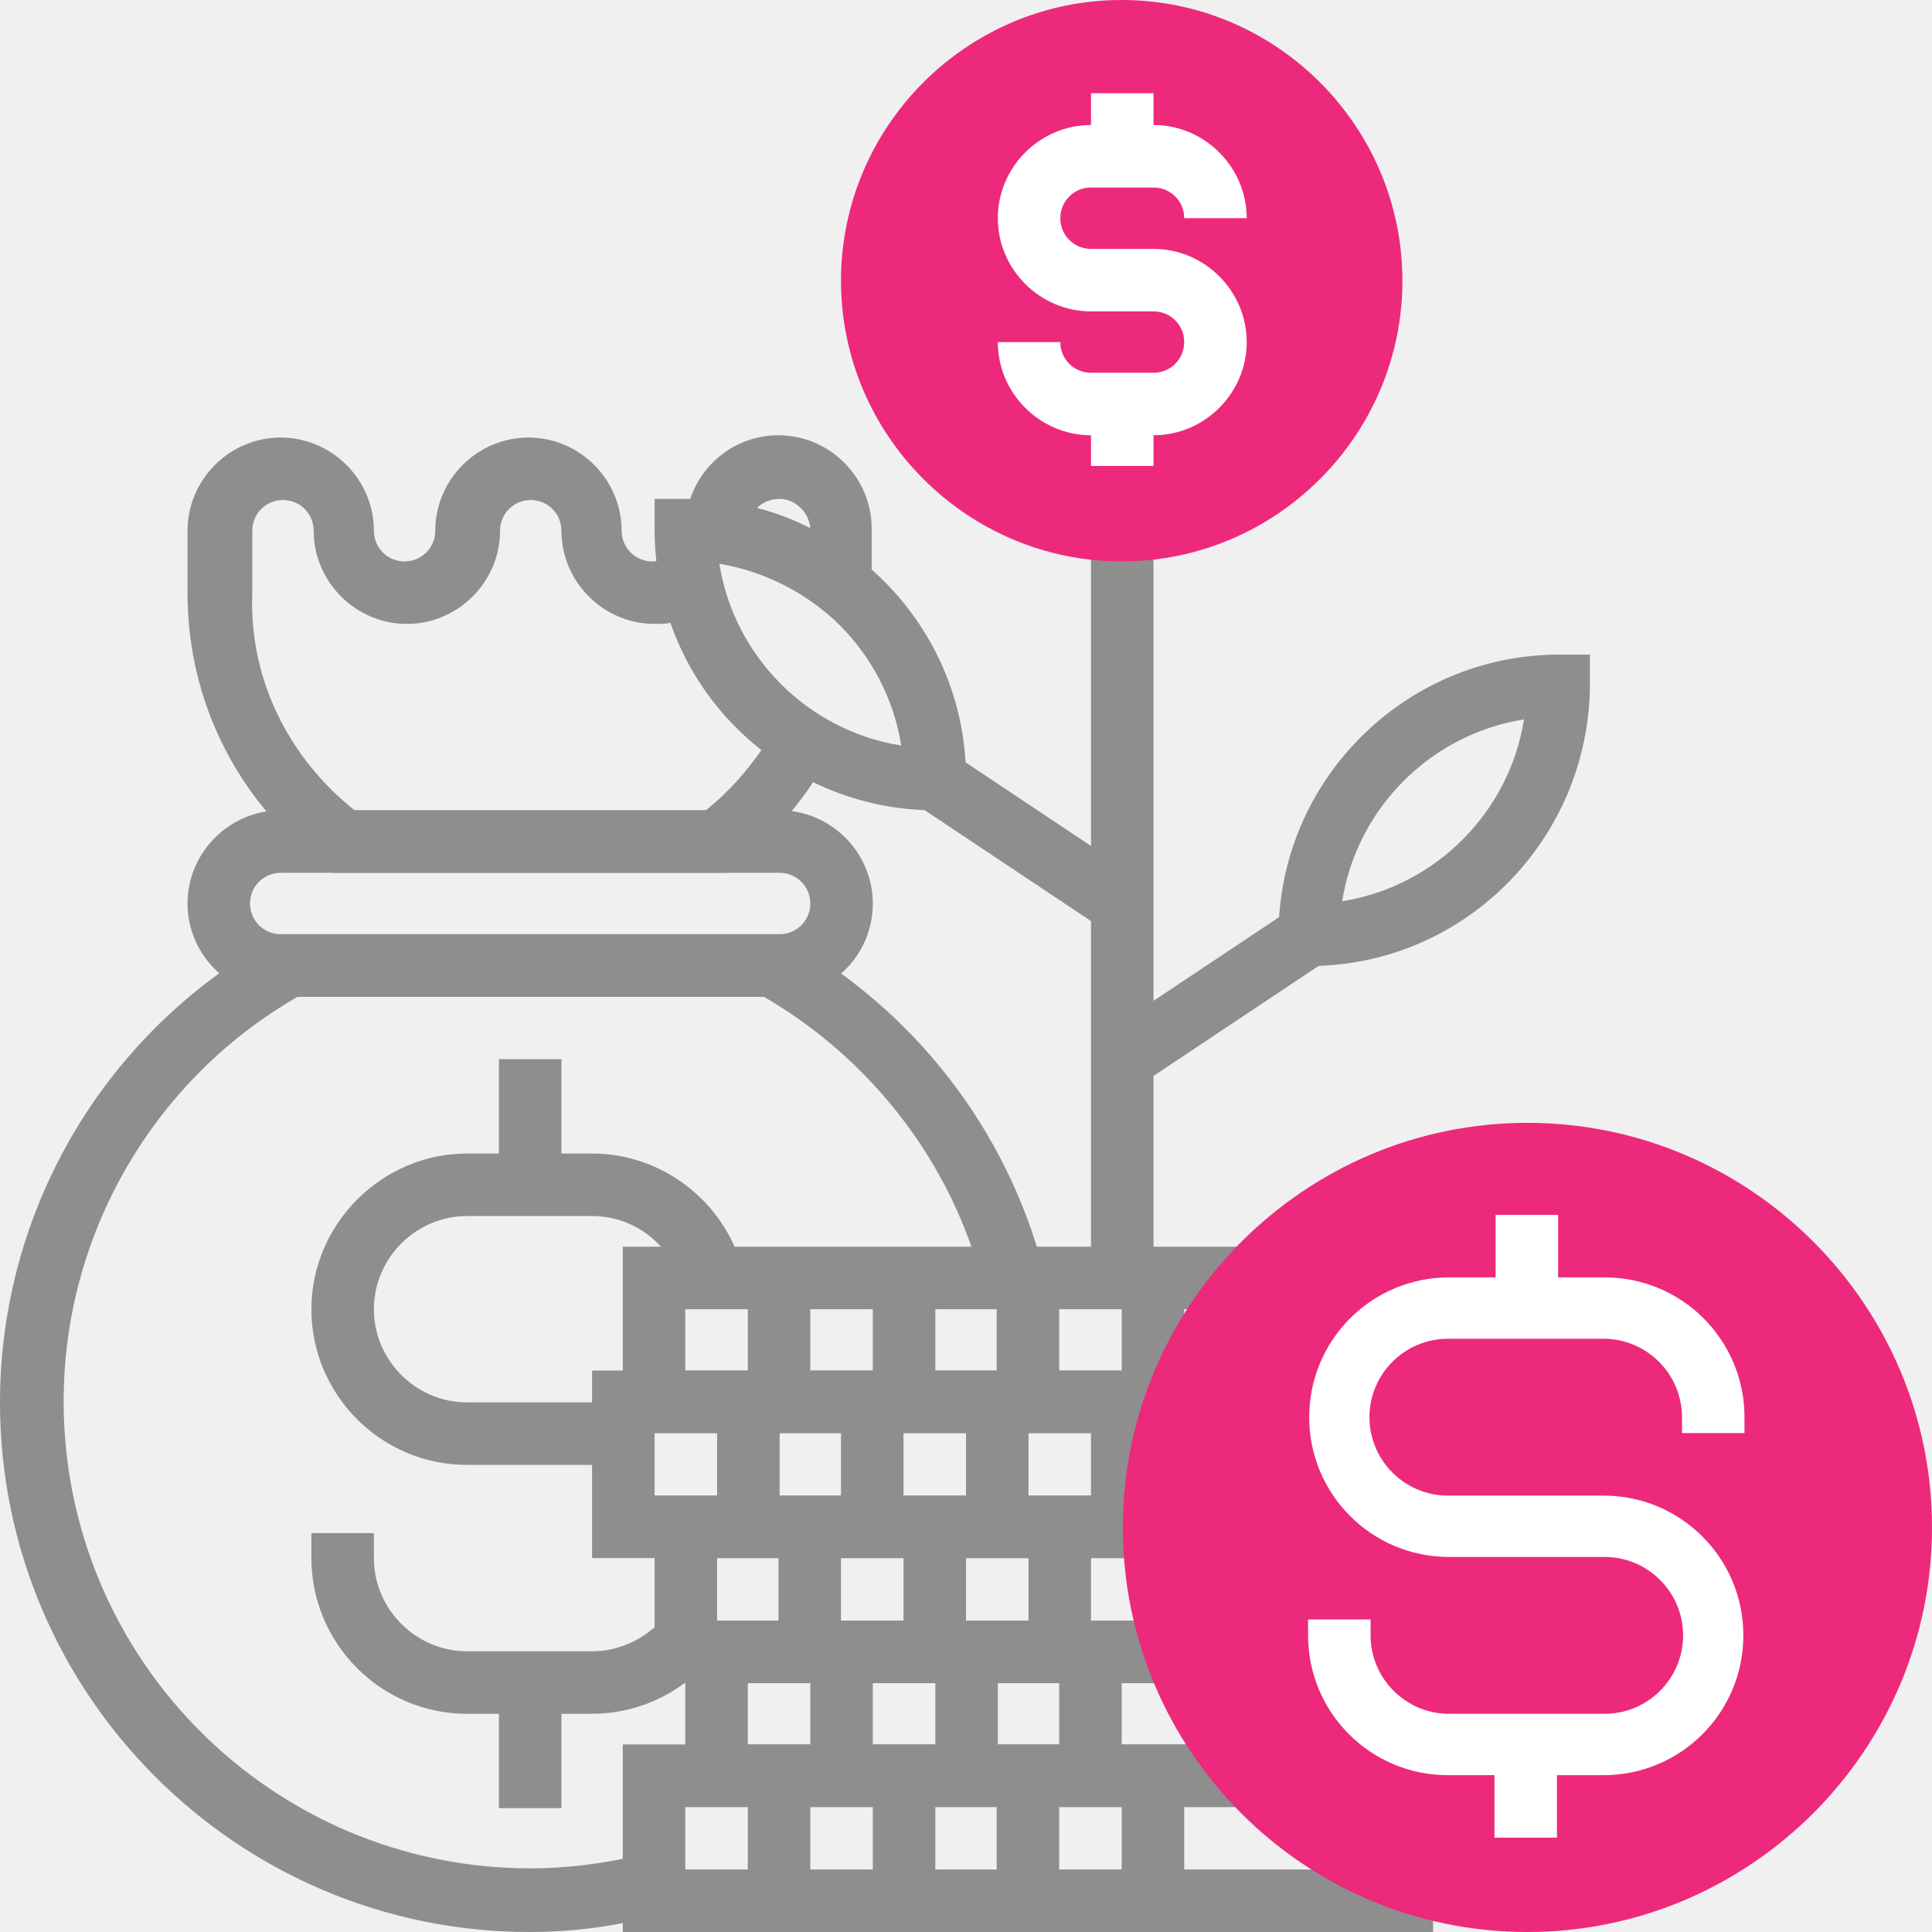
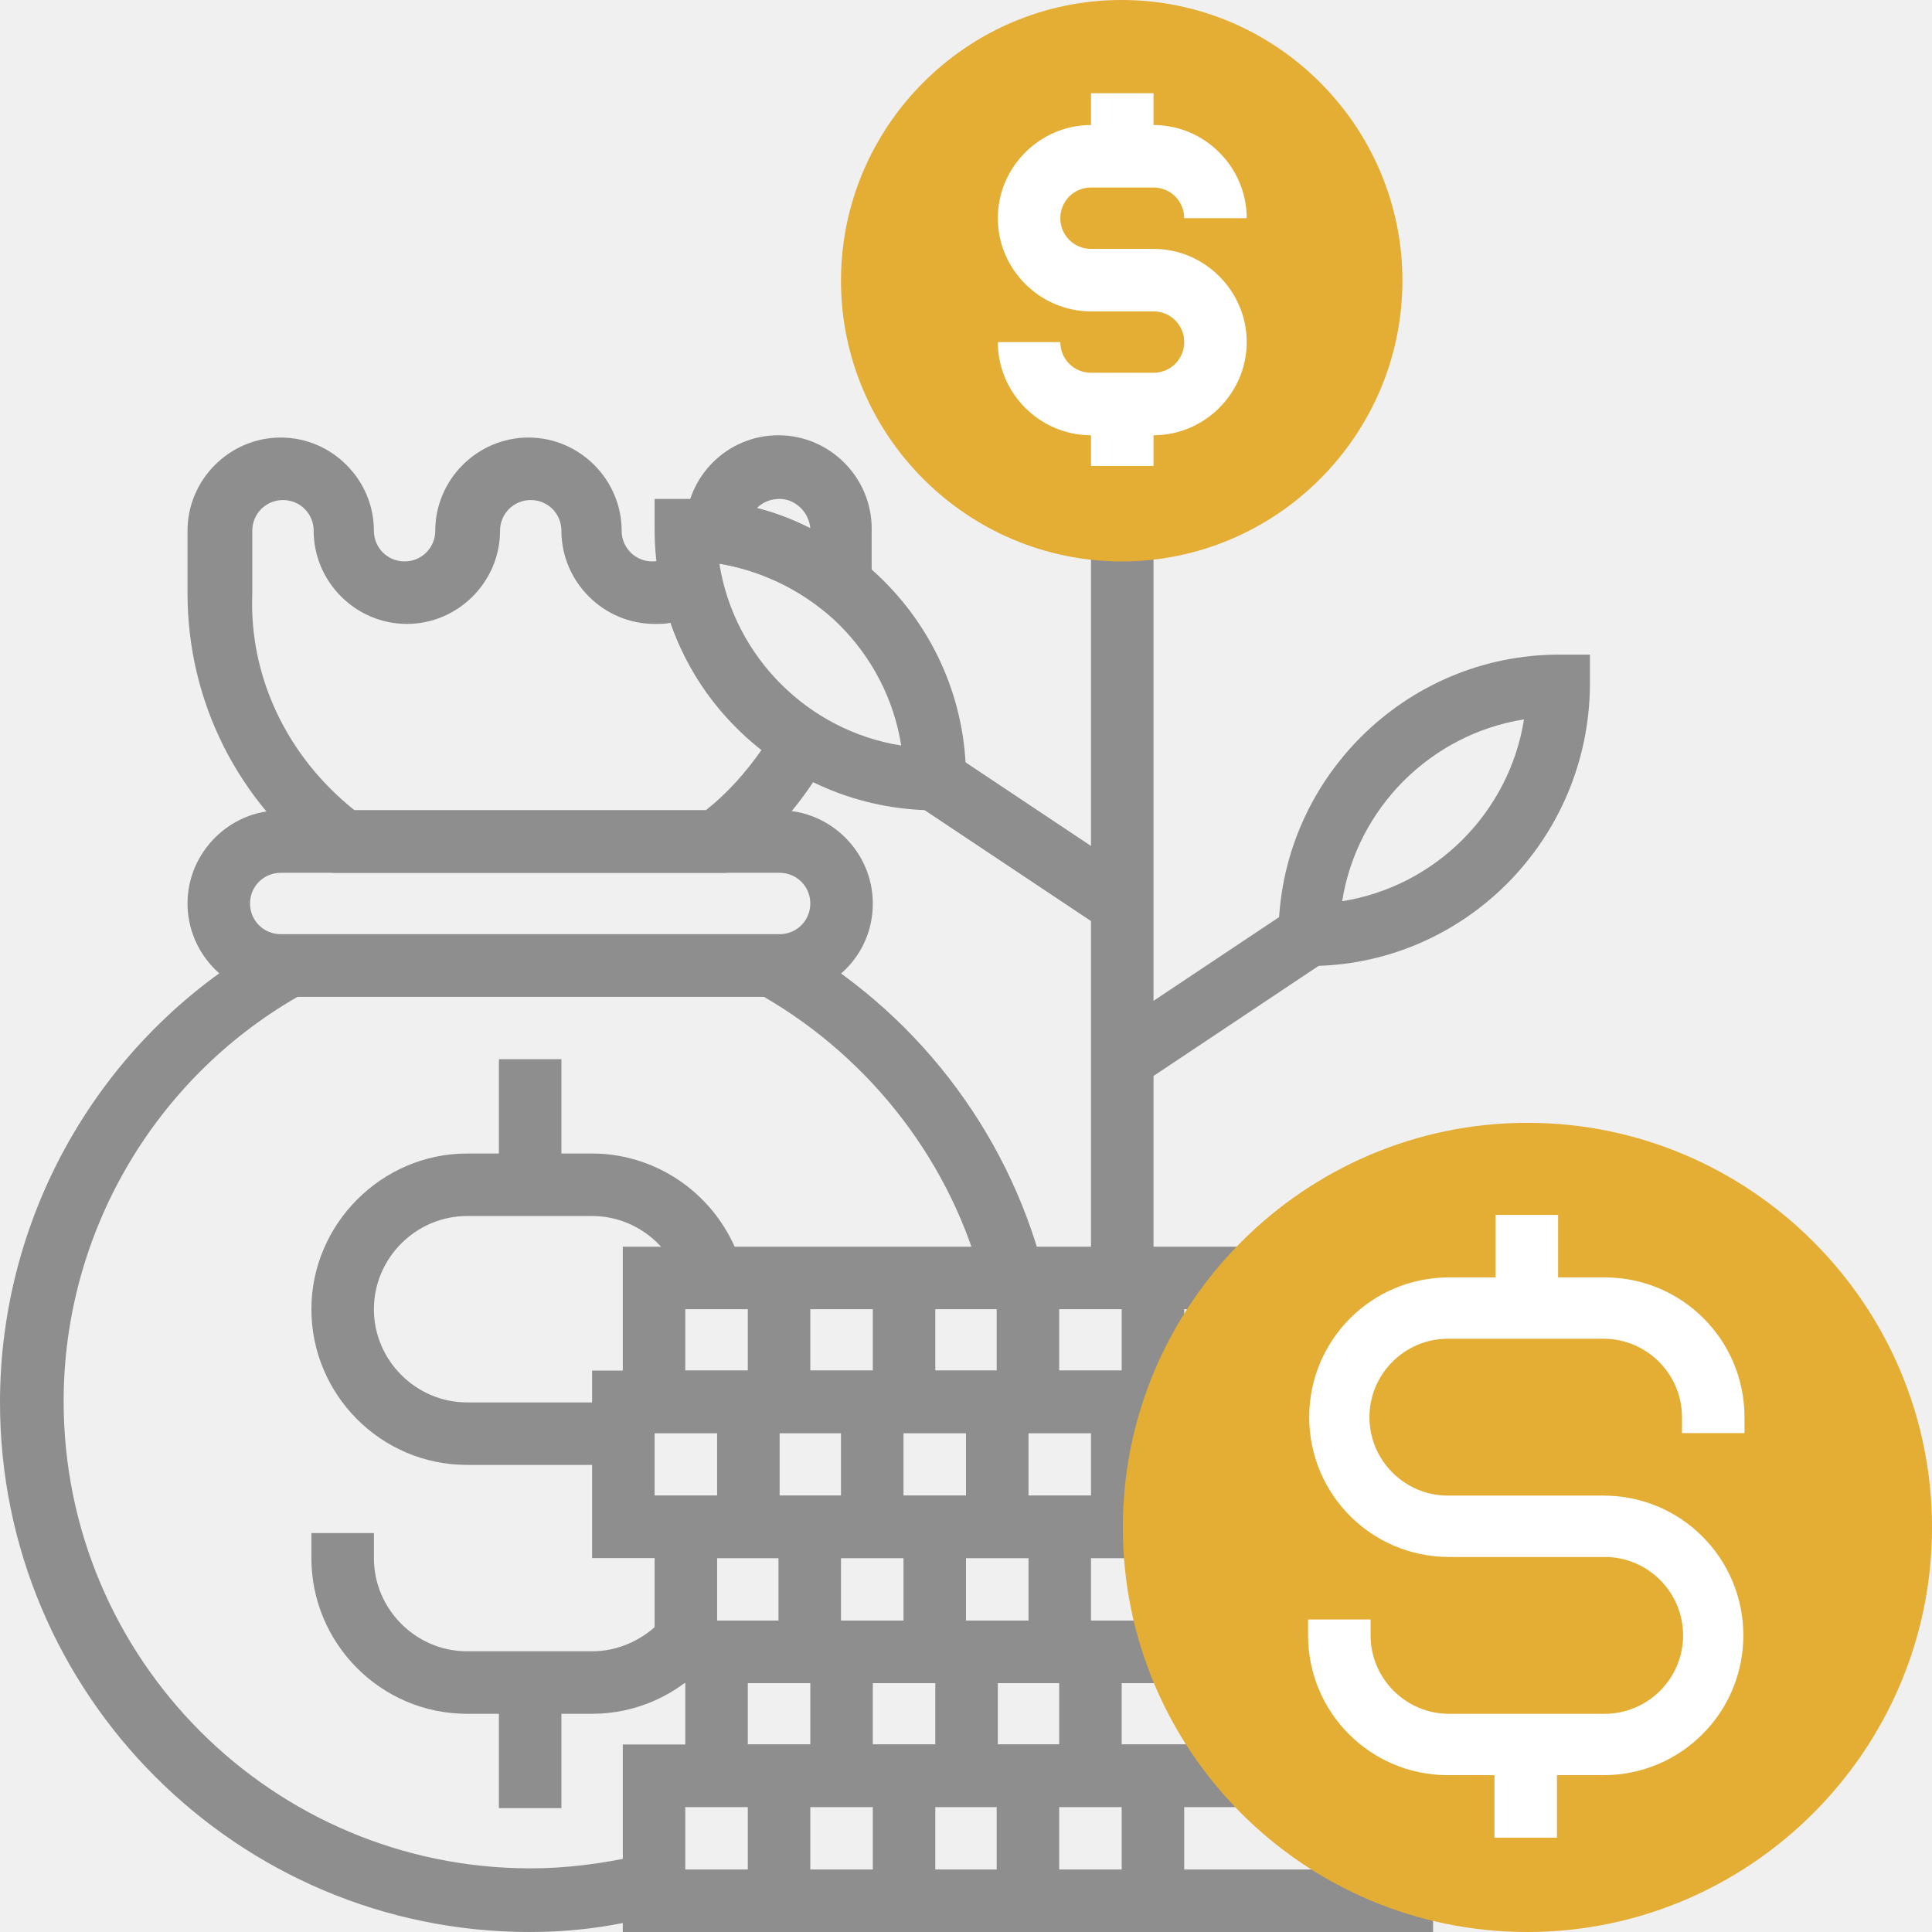
<svg xmlns="http://www.w3.org/2000/svg" version="1.1" id="Layer_1" x="0px" y="0px" viewBox="0 0 170 170" style="enable-background:new 0 0 170 170;" xml:space="preserve">
  <style type="text/css">
	.st0{fill:#8E8E8E;}
- 	.st1{fill:#ED297B;}
+ 	.st1{fill:#e4ad33;}
	.st2{fill:#FFFFFF;}
</style>
  <path class="st0" d="M46.6,170C20.9,170,0,149.1,0,123.4c0-16.9,9.2-32.6,24.1-40.8l0.6-0.3h43.9l0.6,0.3  c11.2,6.2,19.4,16.8,22.6,29.1l-5.3,1.4c-2.7-10.7-9.8-19.9-19.3-25.4h-41c-12.7,7.3-20.6,20.9-20.6,35.6  c0,22.7,18.4,41.1,41.1,41.1c3.1,0,6.2-0.4,9.4-1.1l1.3,5.3C53.7,169.6,50.1,170,46.6,170z" />
  <path class="st0" d="M52.1,150.8h-11c-7.6,0-13.7-6.2-13.7-13.7v-2.2h5.5v2.2c0,4.5,3.7,8.2,8.2,8.2h11c2.3,0,4.5-1,6.1-2.7l4,3.7  C59.6,149.2,55.9,150.8,52.1,150.8z" />
  <path class="st0" d="M54,129.1c-0.6-0.1-1.2-0.2-1.9-0.2h-11c-7.6,0-13.7-6.2-13.7-13.7s6.2-13.7,13.7-13.7h11  c6.1,0,11.5,4.1,13.2,10l-5.3,1.5c-1-3.5-4.2-6-7.9-6h-11c-4.5,0-8.2,3.7-8.2,8.2c0,4.5,3.7,8.2,8.2,8.2h11c1.1,0,2.1,0.1,3.1,0.4  L54,129.1z" />
  <rect x="43.9" y="93.2" class="st0" width="5.5" height="11" />
  <rect x="43.9" y="148.1" class="st0" width="5.5" height="11" />
  <path class="st0" d="M76.8,57.2l-4.5-3.6c-2.8-2.2-6.1-3.6-9.6-4.1l-2.5-0.3l0.1-2.8c0.1-4.5,3.7-8.1,8.2-8.1c4.5,0,8.2,3.7,8.2,8.2  V57.2z M66.6,44.7c1.6,0.4,3.2,1,4.7,1.8c-0.1-1.4-1.3-2.6-2.7-2.6C67.8,43.9,67.1,44.2,66.6,44.7z" />
  <path class="st0" d="M63.9,76.8H29.3l-0.7-0.5c-7.7-5.8-12.1-14.6-12.1-24.1v-5.5c0-4.5,3.7-8.2,8.2-8.2c4.5,0,8.2,3.7,8.2,8.2  c0,1.5,1.2,2.7,2.7,2.7c1.5,0,2.7-1.2,2.7-2.7c0-4.5,3.7-8.2,8.2-8.2c4.5,0,8.2,3.7,8.2,8.2c0,1.5,1.2,2.7,2.7,2.7  c0.7,0,1.3-0.3,1.6-0.5l3.4-2.5l0.9,4.1c1,5.1,4.2,9.6,8.6,12.4l2.2,1.4l-1.2,2.3c-2.1,3.8-5,7.2-8.4,9.7L63.9,76.8z M31.2,71.3  h30.9c1.9-1.5,3.5-3.3,4.9-5.3c-3.7-2.9-6.5-6.8-8-11.2c-0.4,0.1-0.9,0.1-1.4,0.1c-4.5,0-8.2-3.7-8.2-8.2c0-1.5-1.2-2.7-2.7-2.7  c-1.5,0-2.7,1.2-2.7,2.7c0,4.5-3.7,8.2-8.2,8.2c-4.5,0-8.2-3.7-8.2-8.2c0-1.5-1.2-2.7-2.7-2.7c-1.5,0-2.7,1.2-2.7,2.7v5.5  C21.9,59.6,25.3,66.6,31.2,71.3z" />
  <path class="st0" d="M68.5,87.7H24.7c-4.5,0-8.2-3.7-8.2-8.2c0-4.5,3.7-8.2,8.2-8.2h43.9c4.5,0,8.2,3.7,8.2,8.2  C76.8,84.1,73.1,87.7,68.5,87.7z M24.7,76.8c-1.5,0-2.7,1.2-2.7,2.7s1.2,2.7,2.7,2.7h43.9c1.5,0,2.7-1.2,2.7-2.7s-1.2-2.7-2.7-2.7  H24.7z" />
  <rect x="96" y="46.6" class="st0" width="5.5" height="65.8" />
  <path class="st1" d="M98.7,49.4C85.1,49.4,74,38.3,74,24.7S85.1,0,98.7,0c13.6,0,24.7,11.1,24.7,24.7S112.3,49.4,98.7,49.4z" />
  <path class="st2" d="M101.5,21.9H96c-1.5,0-2.7-1.2-2.7-2.7s1.2-2.7,2.7-2.7h5.5c1.5,0,2.7,1.2,2.7,2.7h5.5c0-4.5-3.7-8.2-8.2-8.2  V8.2H96V11c-4.5,0-8.2,3.7-8.2,8.2c0,4.5,3.7,8.2,8.2,8.2h5.5c1.5,0,2.7,1.2,2.7,2.7s-1.2,2.7-2.7,2.7H96c-1.5,0-2.7-1.2-2.7-2.7  h-5.5c0,4.5,3.7,8.2,8.2,8.2v2.7h5.5v-2.7c4.5,0,8.2-3.7,8.2-8.2C109.7,25.6,106,21.9,101.5,21.9z" />
  <rect x="97" y="85" transform="matrix(0.832 -0.5547 0.5547 0.832 -30.7111 74.0572)" class="st0" width="19.8" height="5.5" />
  <path class="st0" d="M115.2,85h-2.7v-2.7c0-13.6,11.1-24.7,24.7-24.7h2.7v2.7C139.8,73.9,128.8,85,115.2,85z M134.1,63.3  c-8.2,1.3-14.7,7.8-16,16C126.3,78,132.8,71.5,134.1,63.3z" />
  <rect x="87.7" y="64.1" transform="matrix(0.5547 -0.8321 0.8321 0.5547 -21.3061 108.2536)" class="st0" width="5.5" height="19.8" />
  <path class="st0" d="M85,71.3h-2.7c-13.6,0-24.7-11.1-24.7-24.7v-2.7h2.7C73.9,43.9,85,54.9,85,68.5V71.3z M63.3,49.6  c1.3,8.2,7.8,14.7,16,16C78,57.4,71.5,50.9,63.3,49.6z" />
  <polygon class="st0" points="126.1,170 54.8,170 54.8,153.5 109.7,153.5 109.7,159 60.3,159 60.3,164.5 126.1,164.5 " />
  <rect x="65.8" y="156.3" class="st0" width="5.5" height="11" />
  <rect x="76.8" y="156.3" class="st0" width="5.5" height="11" />
  <rect x="87.7" y="156.3" class="st0" width="5.5" height="11" />
  <rect x="98.7" y="156.3" class="st0" width="5.5" height="11" />
  <polygon class="st0" points="109.7,159 60.3,159 60.3,142.6 104.2,142.6 104.2,148.1 65.8,148.1 65.8,153.5 109.7,153.5 " />
  <rect x="71.3" y="145.3" class="st0" width="5.5" height="11" />
  <rect x="82.3" y="145.3" class="st0" width="5.5" height="11" />
  <rect x="93.2" y="145.3" class="st0" width="5.5" height="11" />
  <polygon class="st0" points="104.2,148.1 57.6,148.1 57.6,131.6 101.5,131.6 101.5,137.1 63.1,137.1 63.1,142.6 104.2,142.6 " />
  <rect x="68.5" y="134.4" class="st0" width="5.5" height="11" />
  <rect x="79.5" y="134.4" class="st0" width="5.5" height="11" />
  <rect x="90.5" y="134.4" class="st0" width="5.5" height="11" />
  <polygon class="st0" points="101.5,137.1 52.1,137.1 52.1,120.6 104.2,120.6 104.2,126.1 57.6,126.1 57.6,131.6 101.5,131.6 " />
  <rect x="63.1" y="123.4" class="st0" width="5.5" height="11" />
  <rect x="74" y="123.4" class="st0" width="5.5" height="11" />
  <rect x="85" y="123.4" class="st0" width="5.5" height="11" />
  <rect x="96" y="123.4" class="st0" width="5.5" height="11" />
  <polygon class="st0" points="104.2,126.1 54.8,126.1 54.8,109.7 109.7,109.7 109.7,115.2 60.3,115.2 60.3,120.6 104.2,120.6 " />
  <rect x="65.8" y="112.4" class="st0" width="5.5" height="11" />
  <rect x="76.8" y="112.4" class="st0" width="5.5" height="11" />
  <rect x="87.7" y="112.4" class="st0" width="5.5" height="11" />
  <rect x="98.7" y="112.4" class="st0" width="5.5" height="11" />
  <path class="st1" d="M134.4,170c-19.7,0-35.6-16-35.6-35.6s16-35.6,35.6-35.6s35.6,16,35.6,35.6S154,170,134.4,170z" />
  <path class="st2" d="M153.5,126.1v-1.4c0-6.8-5.5-12.3-12.3-12.3h-4.1v-5.5h-5.5v5.5h-4.1c-6.8,0-12.3,5.5-12.3,12.3  s5.5,12.3,12.3,12.3h13.7c3.8,0,6.9,3.1,6.9,6.9s-3.1,6.9-6.9,6.9h-13.7c-3.8,0-6.9-3.1-6.9-6.9v-1.4h-5.5v1.4  c0,6.8,5.5,12.3,12.3,12.3h4.1v5.5h5.5v-5.5h4.1c6.8,0,12.3-5.5,12.3-12.3s-5.5-12.3-12.3-12.3h-13.7c-3.8,0-6.9-3.1-6.9-6.9  c0-3.8,3.1-6.9,6.9-6.9h13.7c3.8,0,6.9,3.1,6.9,6.9v1.4H153.5z" />
</svg>
